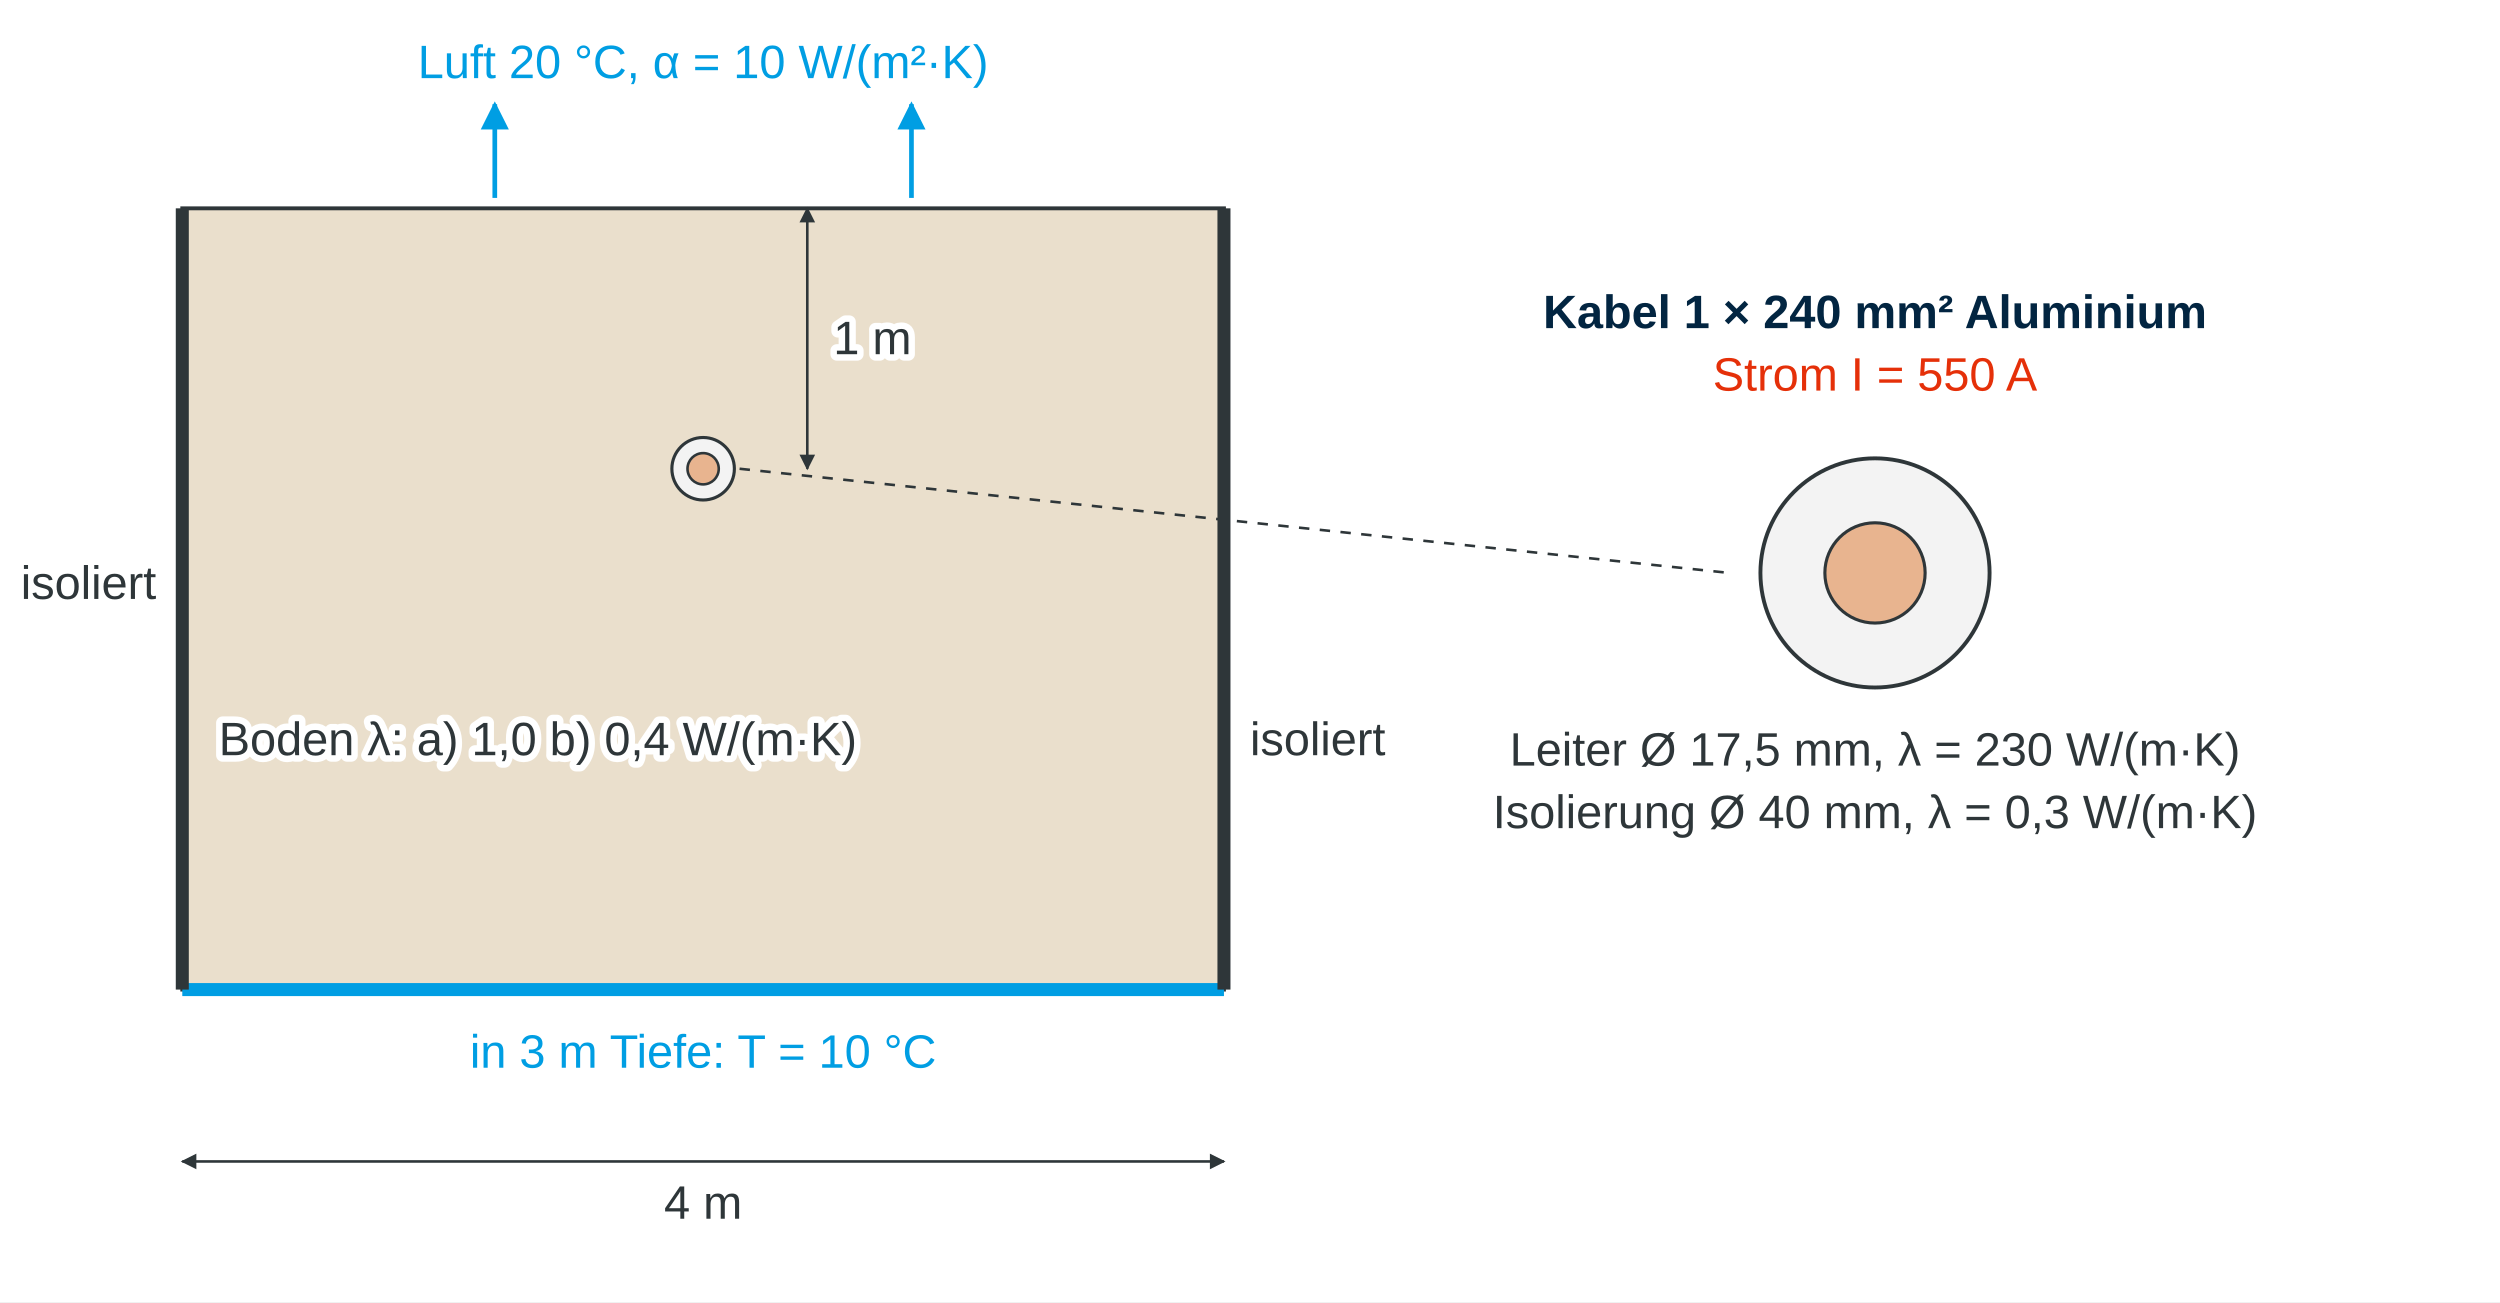
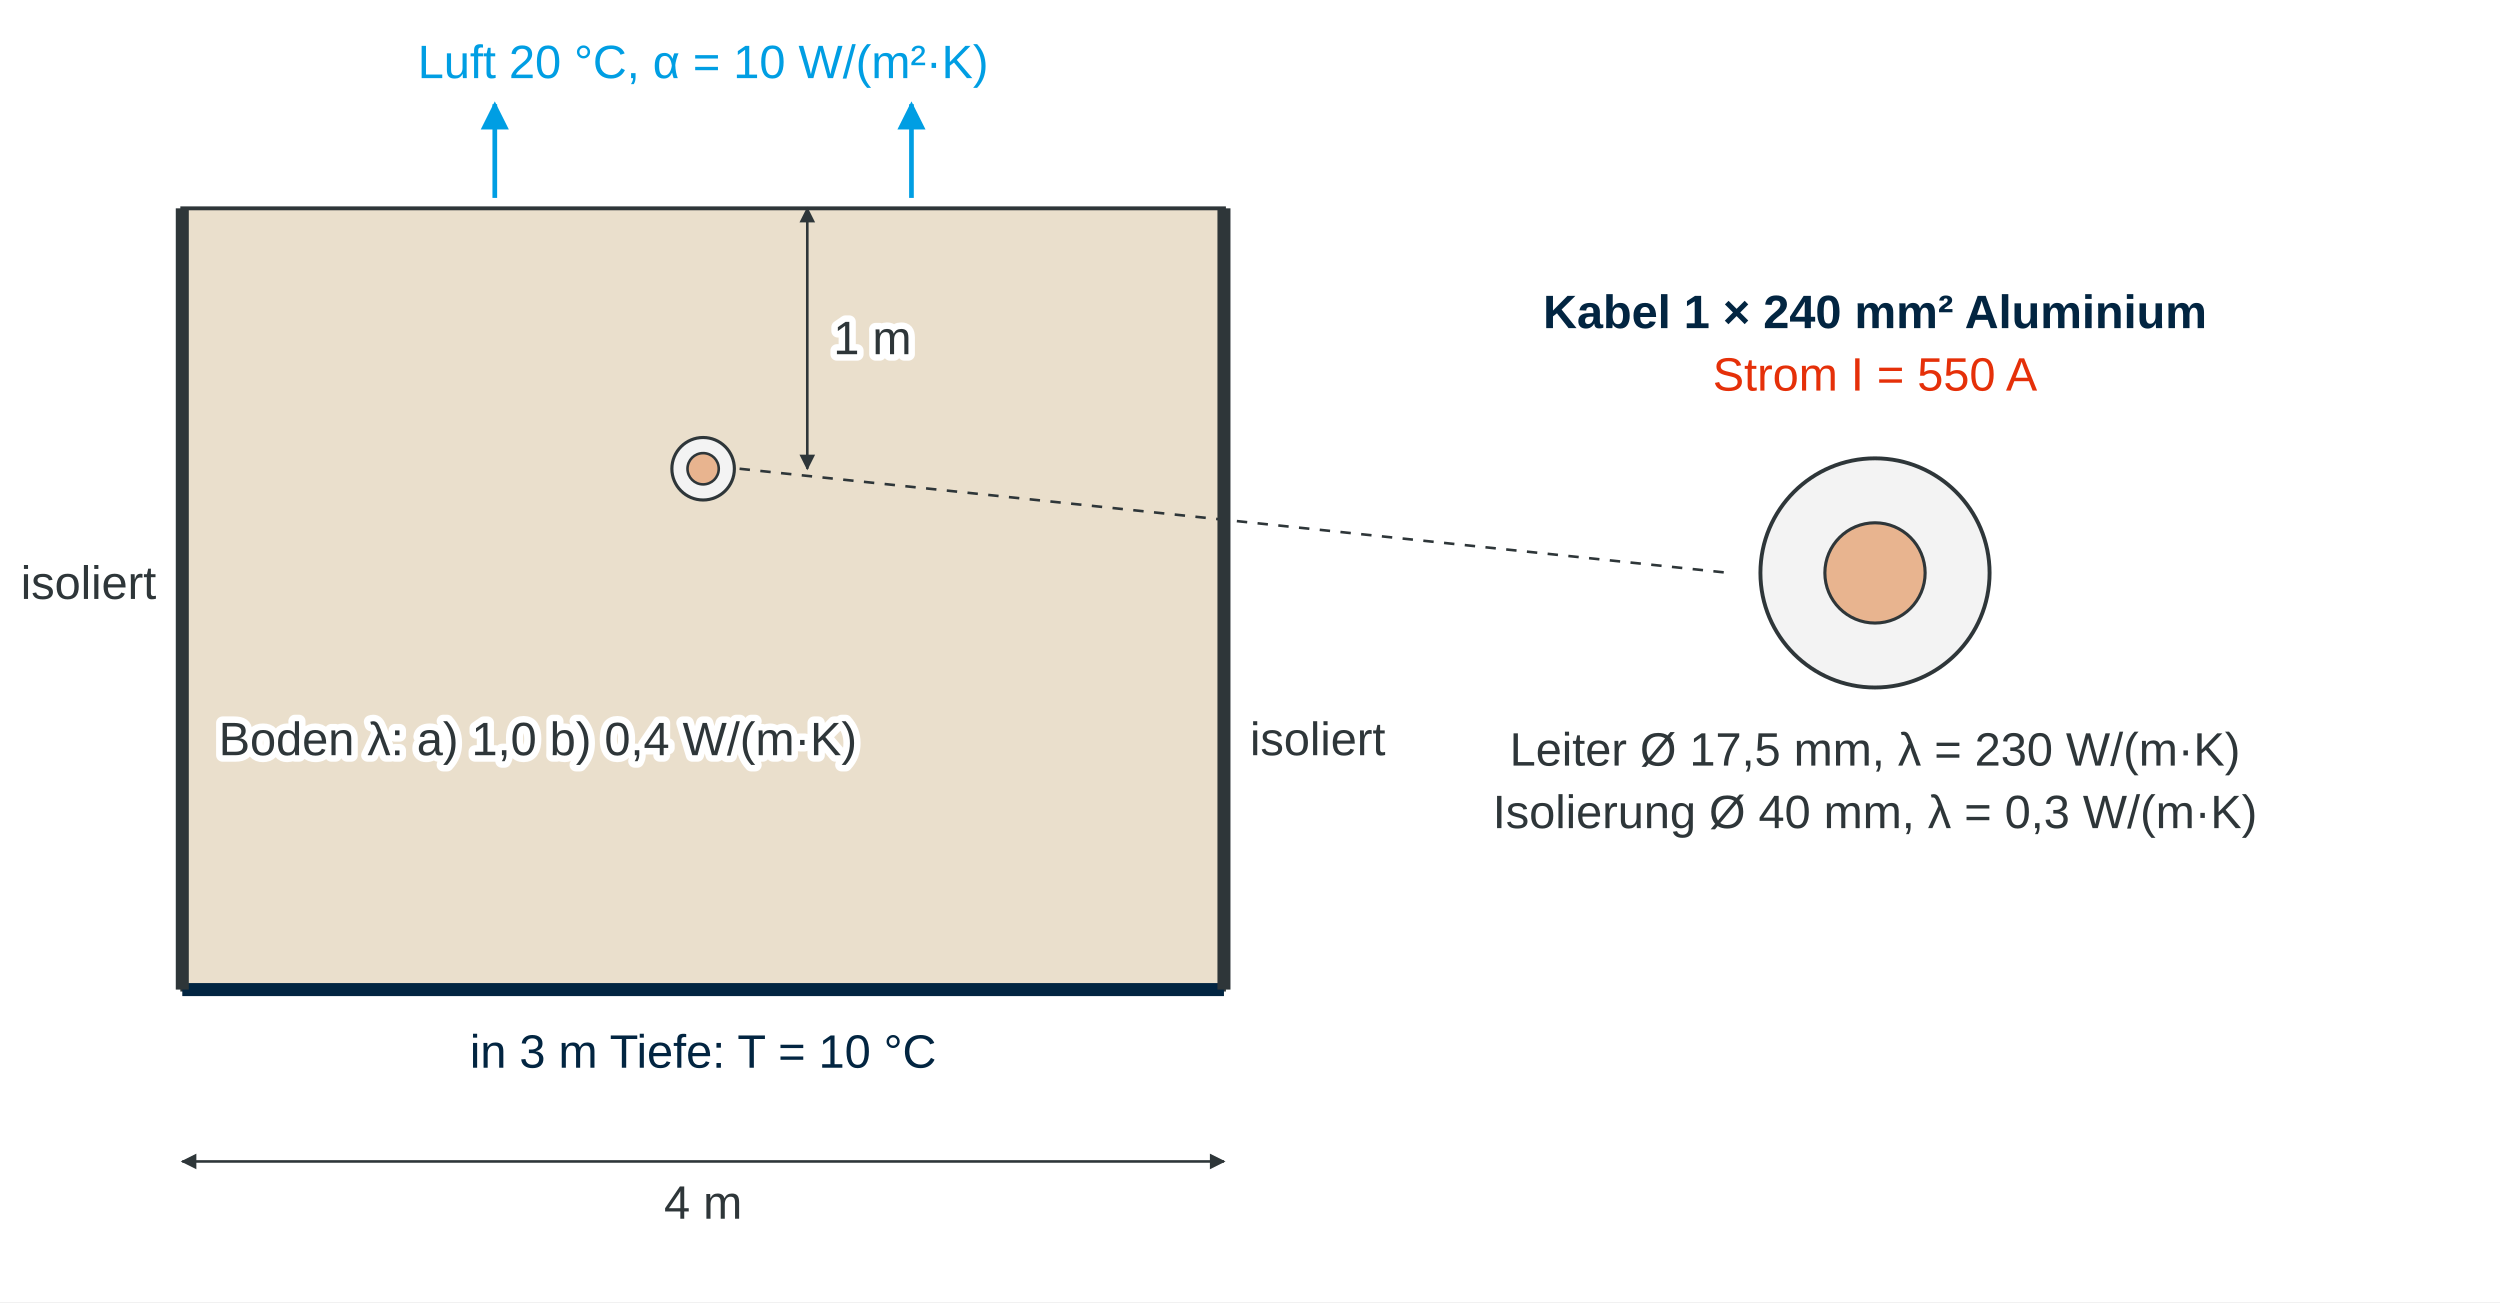
<svg xmlns="http://www.w3.org/2000/svg" viewBox="0 0 960 500" width="960" height="500" font-family="'Source Sans Pro', 'Source Sans 3', Arial, sans-serif">
  <rect width="960" height="500" fill="white" />
  <defs>
    <marker id="pr" viewBox="0 0 10 10" refX="9" refY="5" markerWidth="6" markerHeight="6" orient="auto-start-reverse">
      <path d="M0,0 L10,5 L0,10 z" fill="#E53009" />
    </marker>
    <marker id="pc" viewBox="0 0 10 10" refX="9" refY="5" markerWidth="6" markerHeight="6" orient="auto-start-reverse">
      <path d="M0,0 L10,5 L0,10 z" fill="#009EE3" />
    </marker>
    <marker id="pg" viewBox="0 0 10 10" refX="9" refY="5" markerWidth="6" markerHeight="6" orient="auto-start-reverse">
      <path d="M0,0 L10,5 L0,10 z" fill="#2E3639" />
    </marker>
  </defs>
  <rect x="70" y="80" width="400.0" height="300.0" fill="#eadfcc" stroke="#2E3639" stroke-width="1.5" />
-   <line x1="70" y1="380.0" x2="470.0" y2="380.0" stroke="#009EE3" stroke-width="5" />
+   <line x1="70" y1="380.0" x2="470.0" y2="380.0" stroke="#022541" stroke-width="5" />
  <line x1="70" y1="80" x2="70" y2="380.0" stroke="#2E3639" stroke-width="5" />
  <line x1="470.0" y1="80" x2="470.0" y2="380.0" stroke="#2E3639" stroke-width="5" />
  <circle cx="270.0" cy="180.0" r="12" fill="#f3f3f3" stroke="#2E3639" stroke-width="1.2" />
  <circle cx="270.0" cy="180.0" r="6" fill="#e8b48f" stroke="#2E3639" stroke-width="1" />
  <line x1="190.0" y1="76.0" x2="190.0" y2="40.0" stroke="#009EE3" stroke-width="1.8" marker-end="url(#pc)" />
  <line x1="350.0" y1="76.0" x2="350.0" y2="40.0" stroke="#009EE3" stroke-width="1.8" marker-end="url(#pc)" />
  <text x="270" y="30" text-anchor="middle" font-size="18" fill="#009EE3">Luft 20 °C, α = 10 W/(m²·K)</text>
-   <text x="270" y="410" text-anchor="middle" font-size="18" fill="#009EE3">in 3 m Tiefe: T = 10 °C</text>
+   <text x="270" y="410" text-anchor="middle" font-size="18" fill="#022541">in 3 m Tiefe: T = 10 °C</text>
  <line x1="70.0" y1="446.0" x2="470.0" y2="446.0" stroke="#2E3639" stroke-width="1" marker-start="url(#pg)" marker-end="url(#pg)" />
  <text x="270" y="468" text-anchor="middle" font-size="18" fill="#2E3639" stroke="white" stroke-width="5" stroke-linejoin="round" paint-order="stroke">4 m</text>
  <line x1="310.0" y1="80.0" x2="310.0" y2="180.0" stroke="#2E3639" stroke-width="1" marker-start="url(#pg)" marker-end="url(#pg)" />
  <text x="320" y="136" text-anchor="start" font-size="18" fill="#2E3639" stroke="white" stroke-width="5" stroke-linejoin="round" paint-order="stroke">1 m</text>
  <text x="84" y="290" text-anchor="start" font-size="18" fill="#2E3639" stroke="white" stroke-width="5" stroke-linejoin="round" paint-order="stroke">Boden λ: a) 1,0  b) 0,4 W/(m·K)</text>
  <text x="60" y="230" text-anchor="end" font-size="18" fill="#2E3639">isoliert</text>
  <text x="480" y="290" text-anchor="start" font-size="18" fill="#2E3639">isoliert</text>
  <line x1="284.0" y1="180.0" x2="664.0" y2="220" stroke="#2E3639" stroke-width="1" stroke-dasharray="4 4" />
  <circle cx="720" cy="220" r="44.0" fill="#f3f3f3" stroke="#2E3639" stroke-width="1.5" />
  <circle cx="720" cy="220" r="19.25" fill="#e8b48f" stroke="#2E3639" stroke-width="1.2" />
  <text x="720" y="126" text-anchor="middle" font-size="18" fill="#022541" font-weight="700">Kabel 1 × 240 mm² Aluminium</text>
  <text x="720" y="150" text-anchor="middle" font-size="18" fill="#E53009">Strom I = 550 A</text>
  <text x="720" y="294" text-anchor="middle" font-size="18" fill="#2E3639">Leiter Ø 17,5 mm, λ = 230 W/(m·K)</text>
  <text x="720" y="318" text-anchor="middle" font-size="18" fill="#2E3639">Isolierung Ø 40 mm, λ = 0,3 W/(m·K)</text>
</svg>
